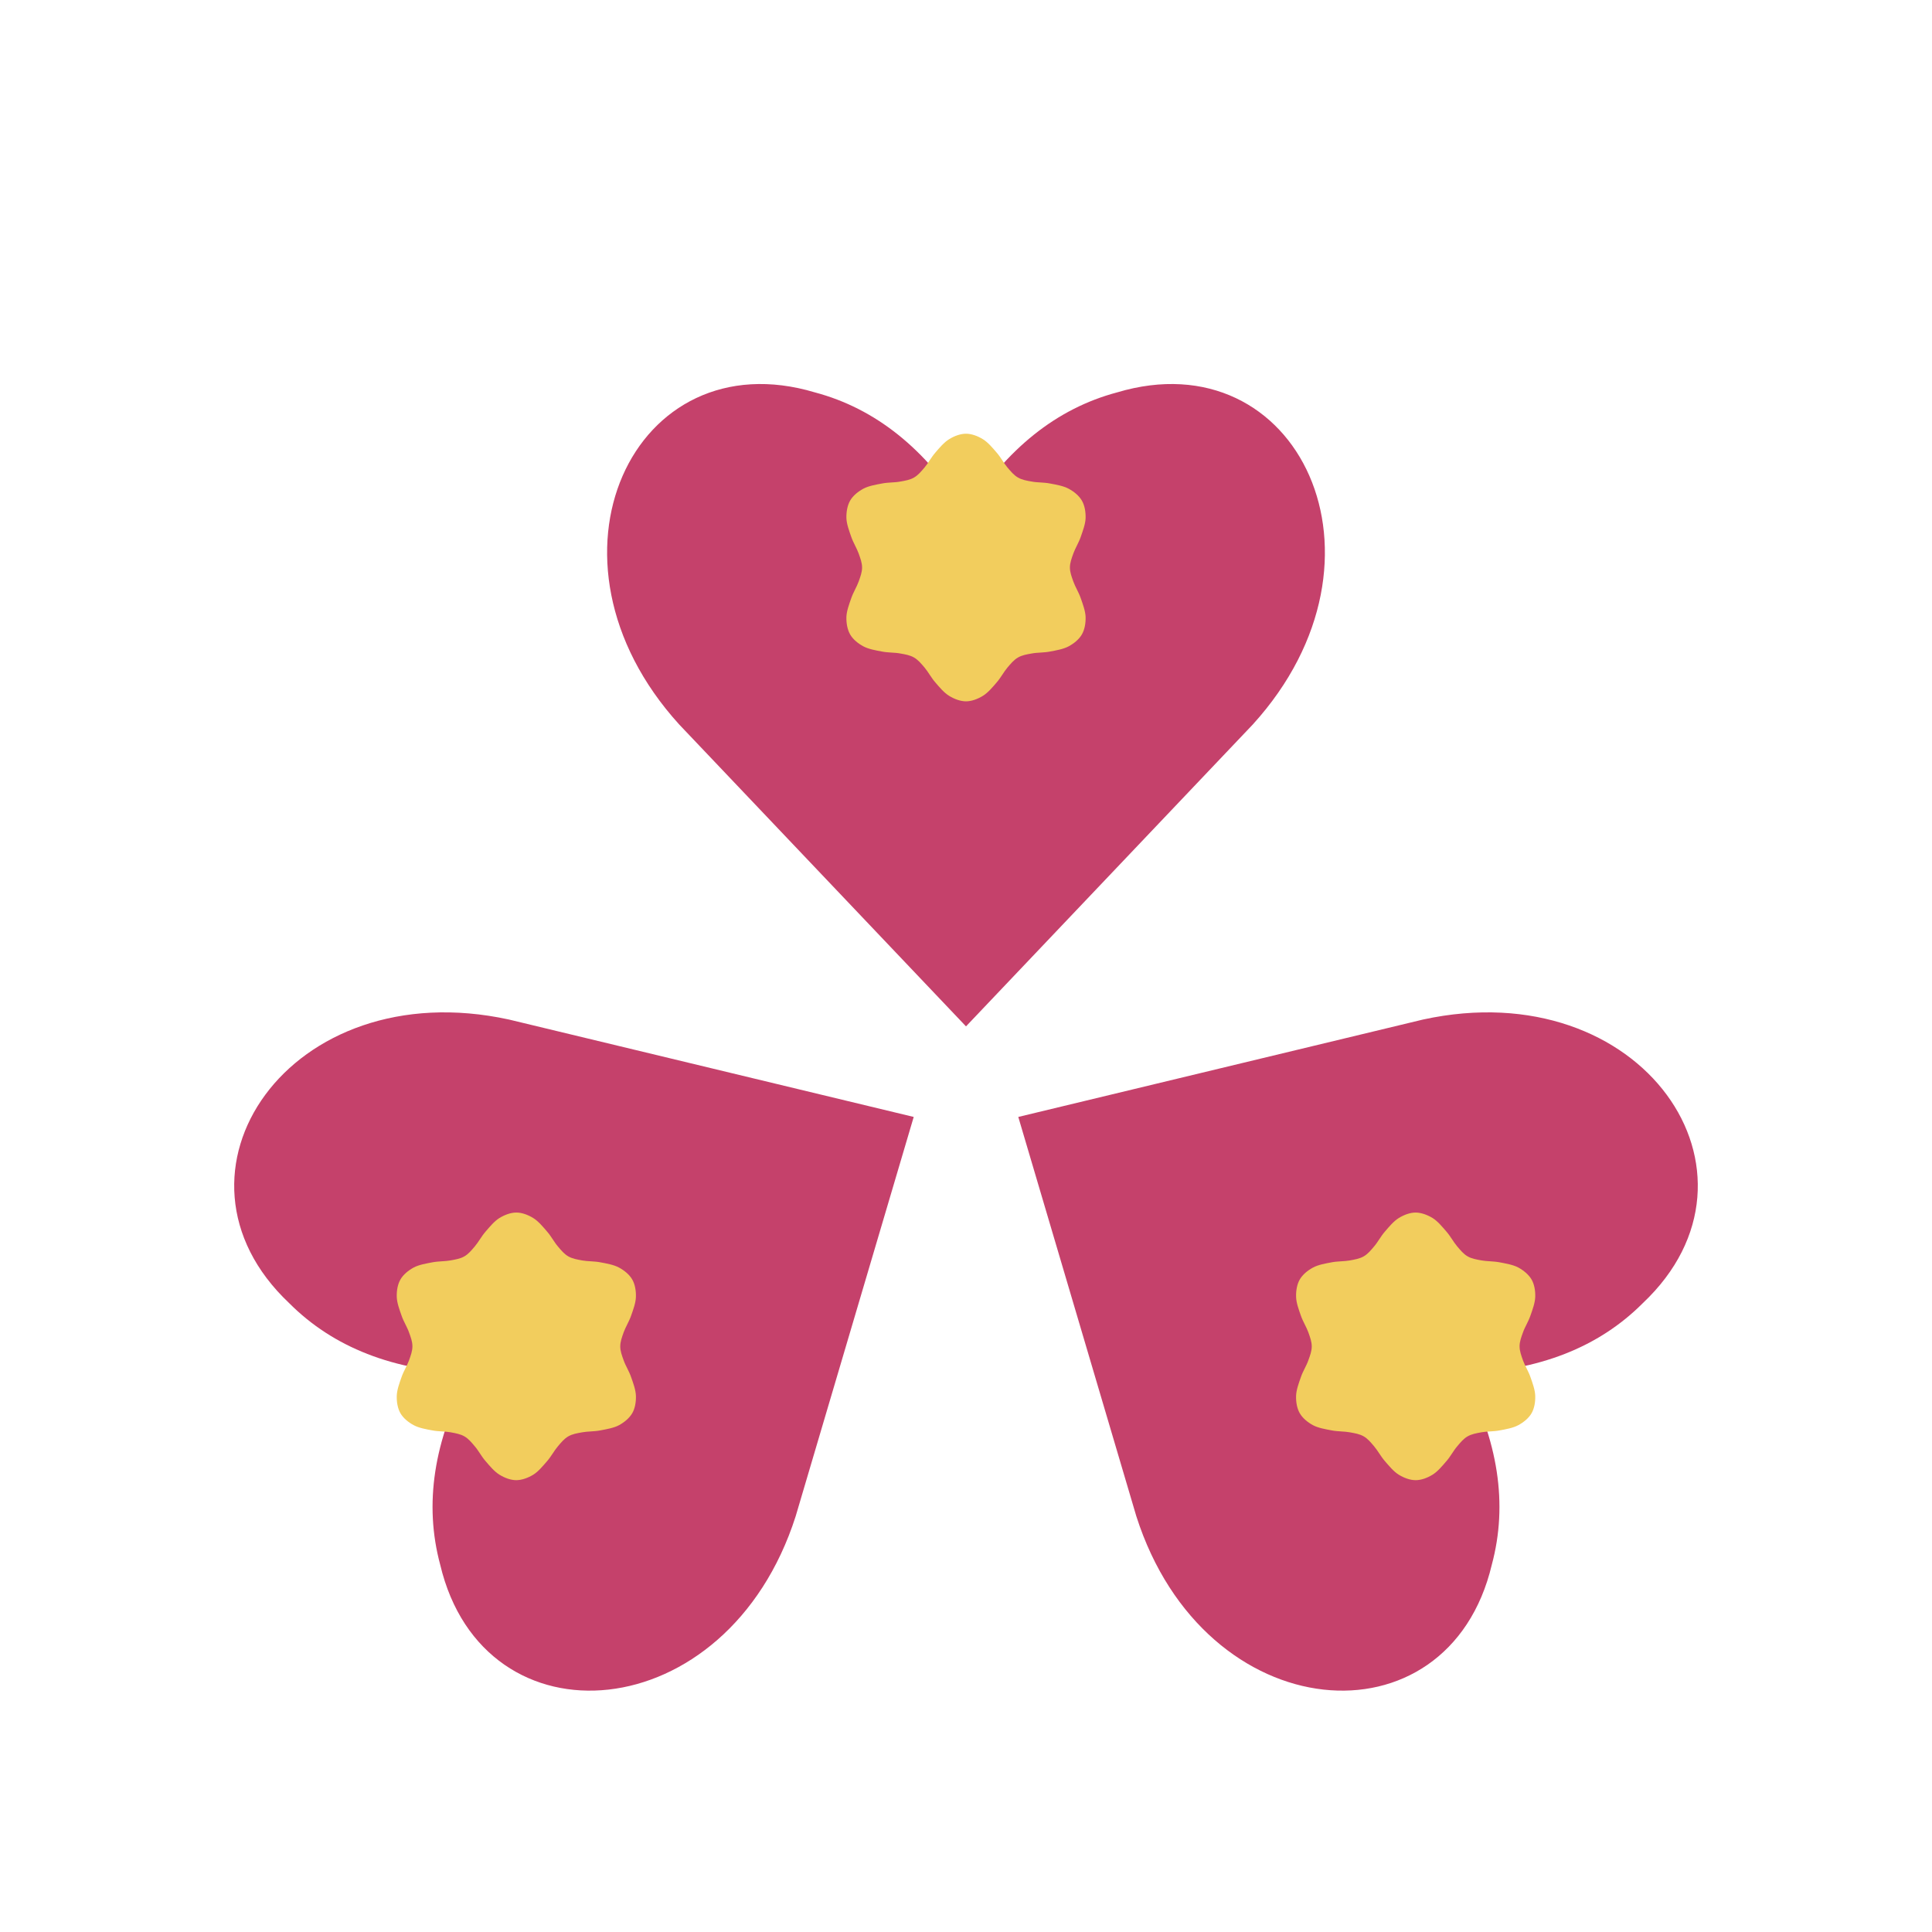
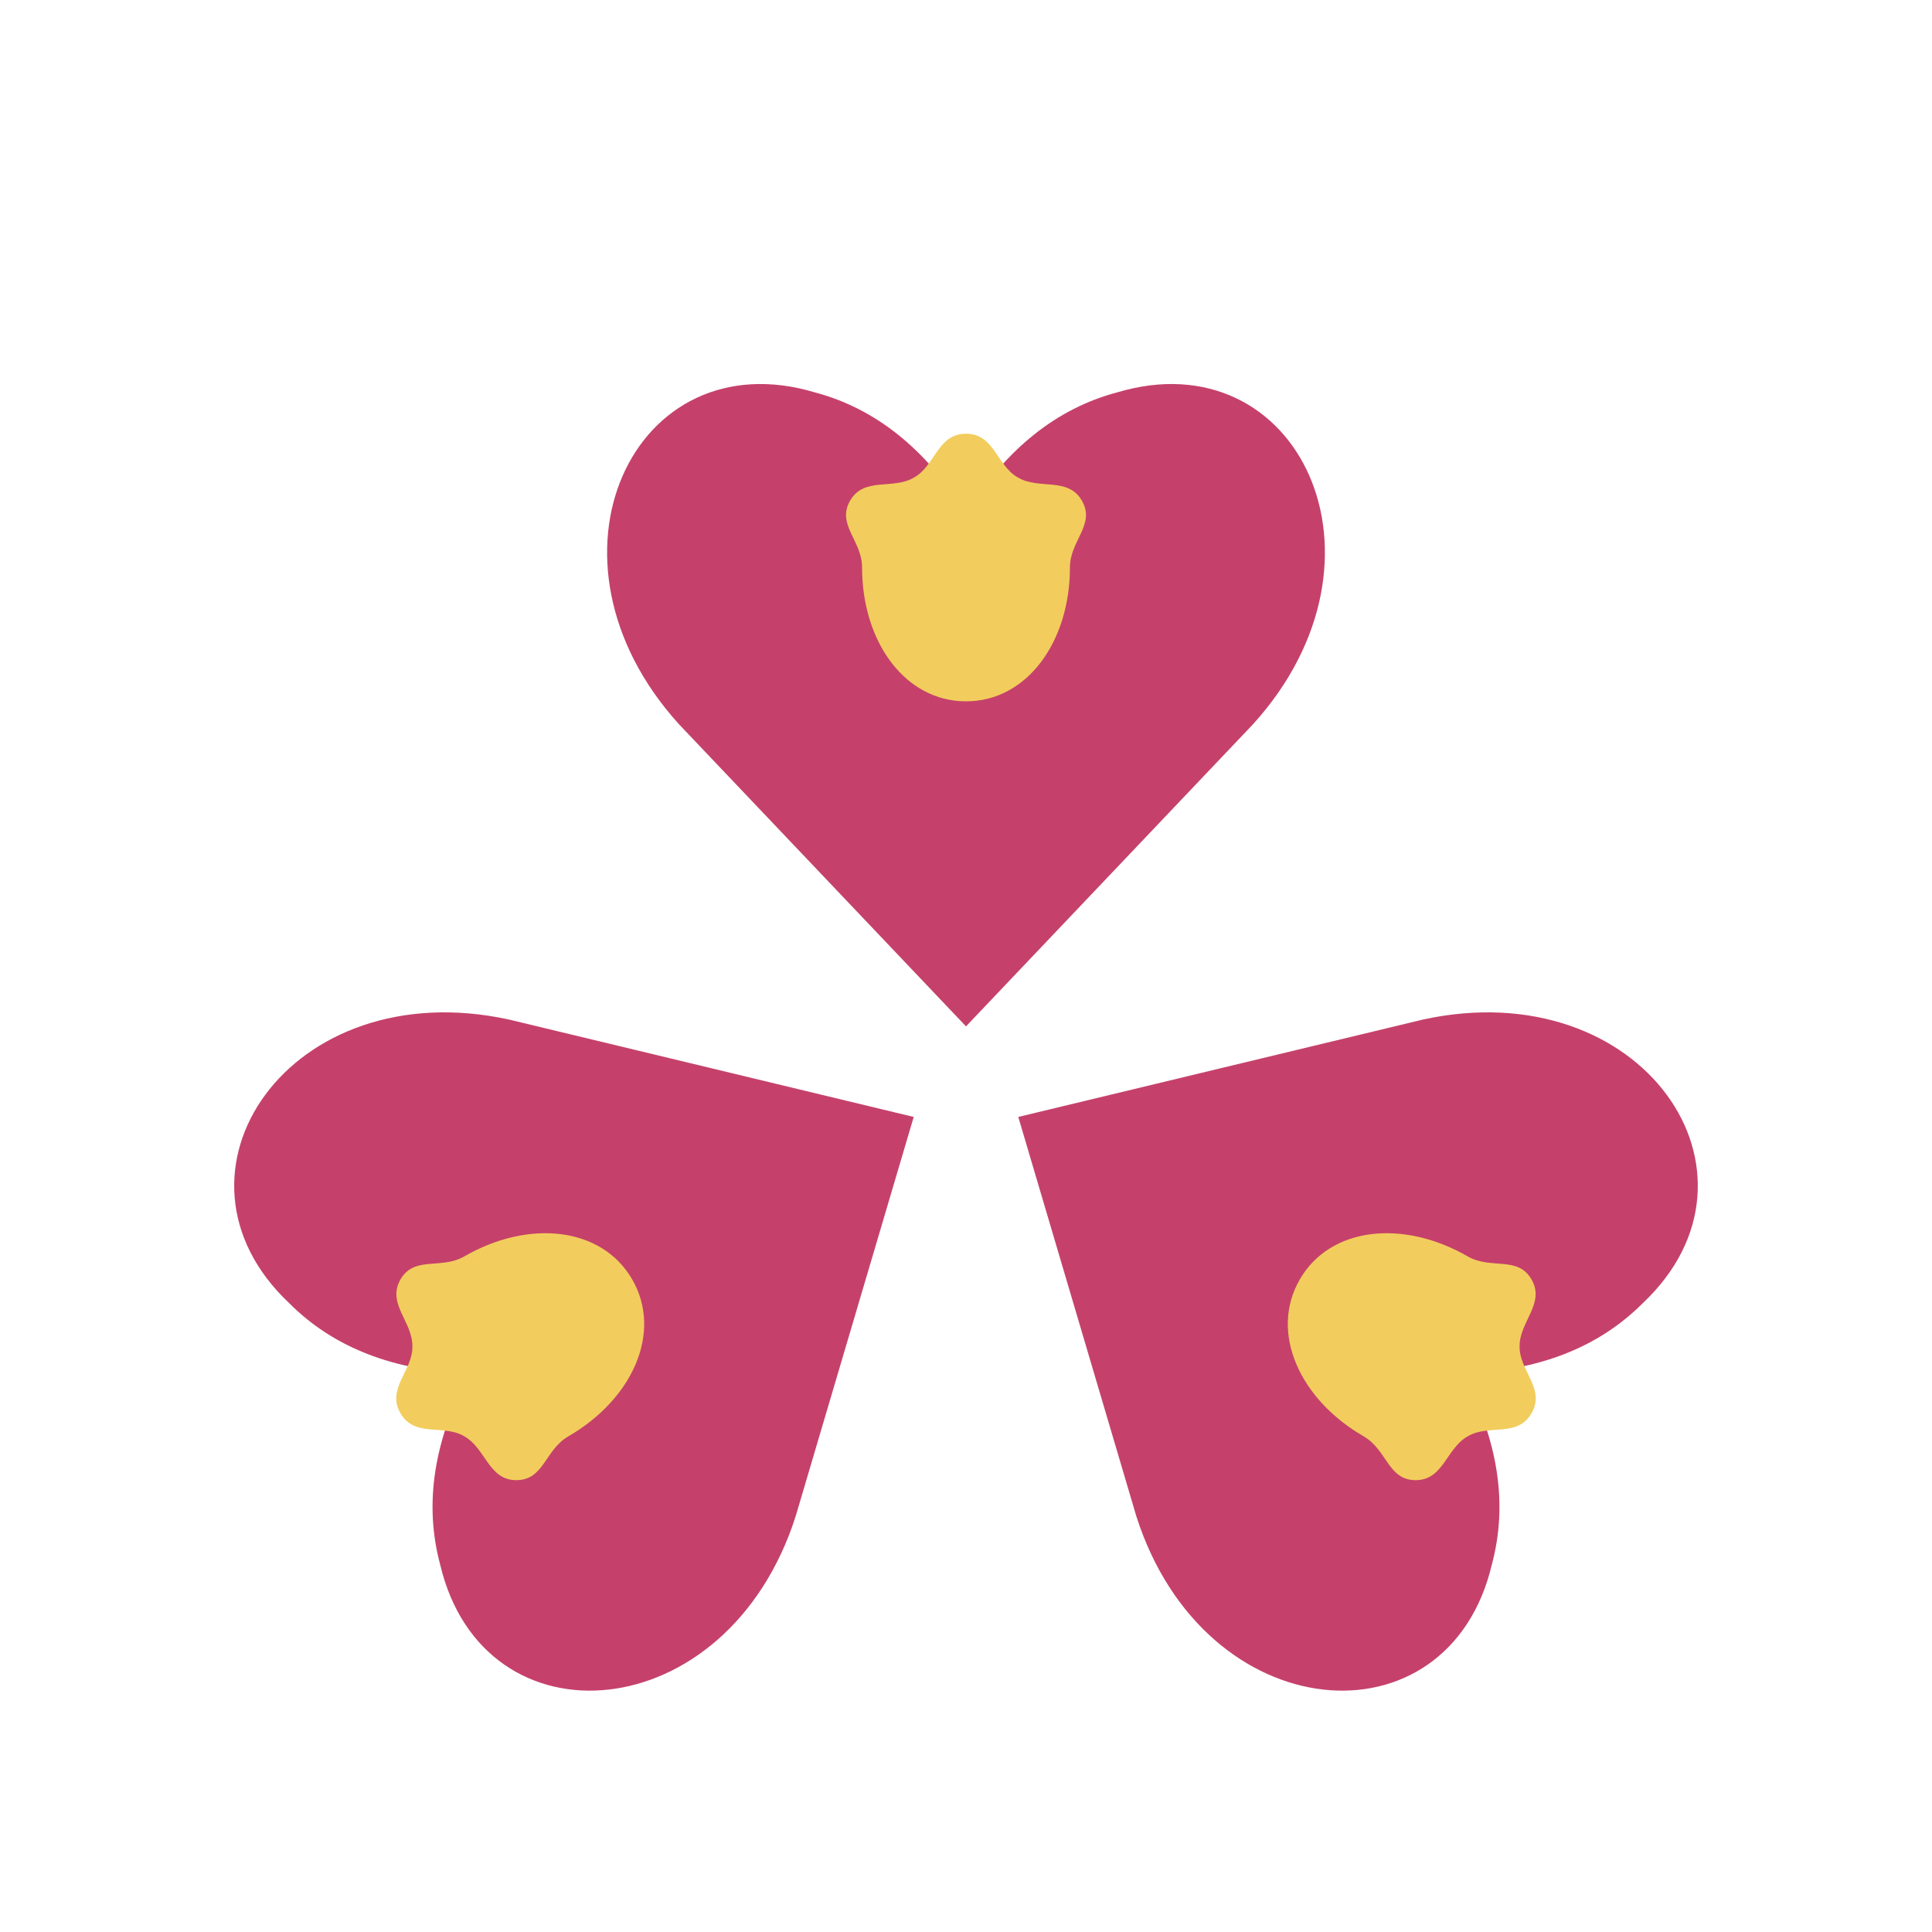
<svg xmlns="http://www.w3.org/2000/svg" viewBox="0 0 64 64" fill="none" role="img" aria-label="三心相聚">
  <g transform="translate(32 36) scale(1) translate(-32 -36)">
    <g transform="rotate(0 32 36) translate(0 -0) rotate(0 32 29)">
      <path d="M32 34 L22.5 24 C17.5 18.5 21 11.2 27 13 Q30 13.8 32 17 Q34 13.8 37 13 C43 11.2 46.5 18.5 41.5 24 Z" fill="#C5416B" />
    </g>
    <g transform="rotate(120 32 36) translate(0 -0) rotate(0 32 29)">
      <path d="M32 34 L22.5 24 C17.5 18.5 21 11.2 27 13 Q30 13.8 32 17 Q34 13.8 37 13 C43 11.2 46.5 18.5 41.5 24 Z" fill="#C5416B" />
    </g>
    <g transform="rotate(240 32 36) translate(0 -0) rotate(0 32 29)">
      <path d="M32 34 L22.5 24 C17.5 18.5 21 11.2 27 13 Q30 13.8 32 17 Q34 13.8 37 13 C43 11.2 46.5 18.5 41.5 24 Z" fill="#C5416B" />
    </g>
    <g data-flower-center="bougainvillea">
      <g transform="rotate(0 32 36) translate(0 -0) rotate(0 32 29)">
-         <path d="M32 28.53C32.083 28.53 32.173 28.564 32.249 28.611C32.324 28.657 32.393 28.74 32.453 28.81C32.513 28.879 32.558 28.966 32.61 29.027C32.662 29.088 32.705 29.14 32.765 29.175C32.825 29.21 32.892 29.221 32.971 29.235C33.049 29.25 33.147 29.245 33.237 29.263C33.328 29.28 33.434 29.298 33.512 29.34C33.59 29.382 33.665 29.443 33.706 29.515C33.748 29.587 33.763 29.682 33.761 29.771C33.758 29.86 33.72 29.96 33.69 30.047C33.66 30.134 33.608 30.216 33.581 30.292C33.554 30.367 33.53 30.431 33.53 30.5C33.53 30.569 33.554 30.633 33.581 30.708C33.608 30.784 33.66 30.866 33.69 30.953C33.72 31.04 33.758 31.14 33.761 31.229C33.763 31.318 33.748 31.413 33.706 31.485C33.665 31.557 33.59 31.618 33.512 31.66C33.434 31.702 33.328 31.72 33.237 31.737C33.147 31.755 33.049 31.75 32.971 31.765C32.892 31.779 32.825 31.79 32.765 31.825C32.705 31.86 32.662 31.912 32.61 31.973C32.558 32.034 32.513 32.121 32.453 32.19C32.393 32.26 32.324 32.343 32.249 32.389C32.173 32.436 32.083 32.47 32 32.47C31.917 32.47 31.827 32.436 31.751 32.389C31.676 32.343 31.607 32.26 31.547 32.19C31.487 32.121 31.442 32.034 31.39 31.973C31.338 31.912 31.295 31.86 31.235 31.825C31.175 31.79 31.108 31.779 31.029 31.765C30.951 31.75 30.853 31.755 30.763 31.737C30.672 31.72 30.566 31.702 30.488 31.66C30.41 31.618 30.335 31.557 30.294 31.485C30.253 31.413 30.237 31.318 30.239 31.229C30.242 31.14 30.28 31.04 30.31 30.953C30.34 30.866 30.392 30.784 30.419 30.708C30.446 30.633 30.47 30.569 30.47 30.5C30.47 30.431 30.446 30.367 30.419 30.292C30.392 30.216 30.34 30.134 30.31 30.047C30.28 29.96 30.242 29.86 30.239 29.771C30.237 29.682 30.253 29.587 30.294 29.515C30.335 29.443 30.41 29.382 30.488 29.34C30.566 29.298 30.672 29.28 30.763 29.263C30.853 29.245 30.951 29.25 31.029 29.235C31.108 29.221 31.175 29.21 31.235 29.175C31.295 29.14 31.338 29.088 31.39 29.027C31.442 28.966 31.487 28.879 31.547 28.81C31.607 28.74 31.676 28.657 31.751 28.611C31.827 28.564 31.917 28.53 32 28.53Z" transform="translate(32 18.8) scale(2.25) translate(-32 -30.5)" fill="#F2CD5D" />
+         <path d="M32 28.53 C32.42 28.53 32.45 29 32.765 29.175 C33.08 29.36 33.5 29.16 33.706 29.515 C33.91 29.87 33.53 30.1 33.53 30.5 C33.53 31.59 32.9 32.47 32 32.47 C31.1 32.47 30.47 31.59 30.47 30.5 C30.47 30.1 30.09 29.87 30.294 29.515 C30.5 29.16 30.92 29.36 31.235 29.175 C31.55 29 31.58 28.53 32 28.53 Z" transform="translate(32 18.8) scale(2.25) translate(-32 -30.5)" fill="#F2CD5D" />
      </g>
      <g transform="rotate(120 32 36) translate(0 -0) rotate(0 32 29)">
-         <path d="M32 28.53C32.083 28.53 32.173 28.564 32.249 28.611C32.324 28.657 32.393 28.74 32.453 28.81C32.513 28.879 32.558 28.966 32.61 29.027C32.662 29.088 32.705 29.14 32.765 29.175C32.825 29.21 32.892 29.221 32.971 29.235C33.049 29.25 33.147 29.245 33.237 29.263C33.328 29.28 33.434 29.298 33.512 29.34C33.59 29.382 33.665 29.443 33.706 29.515C33.748 29.587 33.763 29.682 33.761 29.771C33.758 29.86 33.72 29.96 33.69 30.047C33.66 30.134 33.608 30.216 33.581 30.292C33.554 30.367 33.53 30.431 33.53 30.5C33.53 30.569 33.554 30.633 33.581 30.708C33.608 30.784 33.66 30.866 33.69 30.953C33.72 31.04 33.758 31.14 33.761 31.229C33.763 31.318 33.748 31.413 33.706 31.485C33.665 31.557 33.59 31.618 33.512 31.66C33.434 31.702 33.328 31.72 33.237 31.737C33.147 31.755 33.049 31.75 32.971 31.765C32.892 31.779 32.825 31.79 32.765 31.825C32.705 31.86 32.662 31.912 32.61 31.973C32.558 32.034 32.513 32.121 32.453 32.19C32.393 32.26 32.324 32.343 32.249 32.389C32.173 32.436 32.083 32.47 32 32.47C31.917 32.47 31.827 32.436 31.751 32.389C31.676 32.343 31.607 32.26 31.547 32.19C31.487 32.121 31.442 32.034 31.39 31.973C31.338 31.912 31.295 31.86 31.235 31.825C31.175 31.79 31.108 31.779 31.029 31.765C30.951 31.75 30.853 31.755 30.763 31.737C30.672 31.72 30.566 31.702 30.488 31.66C30.41 31.618 30.335 31.557 30.294 31.485C30.253 31.413 30.237 31.318 30.239 31.229C30.242 31.14 30.28 31.04 30.31 30.953C30.34 30.866 30.392 30.784 30.419 30.708C30.446 30.633 30.47 30.569 30.47 30.5C30.47 30.431 30.446 30.367 30.419 30.292C30.392 30.216 30.34 30.134 30.31 30.047C30.28 29.96 30.242 29.86 30.239 29.771C30.237 29.682 30.253 29.587 30.294 29.515C30.335 29.443 30.41 29.382 30.488 29.34C30.566 29.298 30.672 29.28 30.763 29.263C30.853 29.245 30.951 29.25 31.029 29.235C31.108 29.221 31.175 29.21 31.235 29.175C31.295 29.14 31.338 29.088 31.39 29.027C31.442 28.966 31.487 28.879 31.547 28.81C31.607 28.74 31.676 28.657 31.751 28.611C31.827 28.564 31.917 28.53 32 28.53Z" transform="translate(32 18.8) scale(2.25) translate(-32 -30.5)" fill="#F2CD5D" />
+         <path d="M32 28.53 C32.42 28.53 32.45 29 32.765 29.175 C33.08 29.36 33.5 29.16 33.706 29.515 C33.91 29.87 33.53 30.1 33.53 30.5 C33.53 31.59 32.9 32.47 32 32.47 C31.1 32.47 30.47 31.59 30.47 30.5 C30.47 30.1 30.09 29.87 30.294 29.515 C30.5 29.16 30.92 29.36 31.235 29.175 C31.55 29 31.58 28.53 32 28.53 Z" transform="translate(32 18.8) scale(2.25) translate(-32 -30.5)" fill="#F2CD5D" />
      </g>
      <g transform="rotate(240 32 36) translate(0 -0) rotate(0 32 29)">
-         <path d="M32 28.53C32.083 28.53 32.173 28.564 32.249 28.611C32.324 28.657 32.393 28.74 32.453 28.81C32.513 28.879 32.558 28.966 32.61 29.027C32.662 29.088 32.705 29.14 32.765 29.175C32.825 29.21 32.892 29.221 32.971 29.235C33.049 29.25 33.147 29.245 33.237 29.263C33.328 29.28 33.434 29.298 33.512 29.34C33.59 29.382 33.665 29.443 33.706 29.515C33.748 29.587 33.763 29.682 33.761 29.771C33.758 29.86 33.72 29.96 33.69 30.047C33.66 30.134 33.608 30.216 33.581 30.292C33.554 30.367 33.53 30.431 33.53 30.5C33.53 30.569 33.554 30.633 33.581 30.708C33.608 30.784 33.66 30.866 33.69 30.953C33.72 31.04 33.758 31.14 33.761 31.229C33.763 31.318 33.748 31.413 33.706 31.485C33.665 31.557 33.59 31.618 33.512 31.66C33.434 31.702 33.328 31.72 33.237 31.737C33.147 31.755 33.049 31.75 32.971 31.765C32.892 31.779 32.825 31.79 32.765 31.825C32.705 31.86 32.662 31.912 32.61 31.973C32.558 32.034 32.513 32.121 32.453 32.19C32.393 32.26 32.324 32.343 32.249 32.389C32.173 32.436 32.083 32.47 32 32.47C31.917 32.47 31.827 32.436 31.751 32.389C31.676 32.343 31.607 32.26 31.547 32.19C31.487 32.121 31.442 32.034 31.39 31.973C31.338 31.912 31.295 31.86 31.235 31.825C31.175 31.79 31.108 31.779 31.029 31.765C30.951 31.75 30.853 31.755 30.763 31.737C30.672 31.72 30.566 31.702 30.488 31.66C30.41 31.618 30.335 31.557 30.294 31.485C30.253 31.413 30.237 31.318 30.239 31.229C30.242 31.14 30.28 31.04 30.31 30.953C30.34 30.866 30.392 30.784 30.419 30.708C30.446 30.633 30.47 30.569 30.47 30.5C30.47 30.431 30.446 30.367 30.419 30.292C30.392 30.216 30.34 30.134 30.31 30.047C30.28 29.96 30.242 29.86 30.239 29.771C30.237 29.682 30.253 29.587 30.294 29.515C30.335 29.443 30.41 29.382 30.488 29.34C30.566 29.298 30.672 29.28 30.763 29.263C30.853 29.245 30.951 29.25 31.029 29.235C31.108 29.221 31.175 29.21 31.235 29.175C31.295 29.14 31.338 29.088 31.39 29.027C31.442 28.966 31.487 28.879 31.547 28.81C31.607 28.74 31.676 28.657 31.751 28.611C31.827 28.564 31.917 28.53 32 28.53Z" transform="translate(32 18.8) scale(2.25) translate(-32 -30.5)" fill="#F2CD5D" />
+         <path d="M32 28.53 C32.42 28.53 32.45 29 32.765 29.175 C33.08 29.36 33.5 29.16 33.706 29.515 C33.91 29.87 33.53 30.1 33.53 30.5 C33.53 31.59 32.9 32.47 32 32.47 C31.1 32.47 30.47 31.59 30.47 30.5 C30.47 30.1 30.09 29.87 30.294 29.515 C30.5 29.16 30.92 29.36 31.235 29.175 C31.55 29 31.58 28.53 32 28.53 Z" transform="translate(32 18.8) scale(2.25) translate(-32 -30.5)" fill="#F2CD5D" />
      </g>
    </g>
  </g>
</svg>
